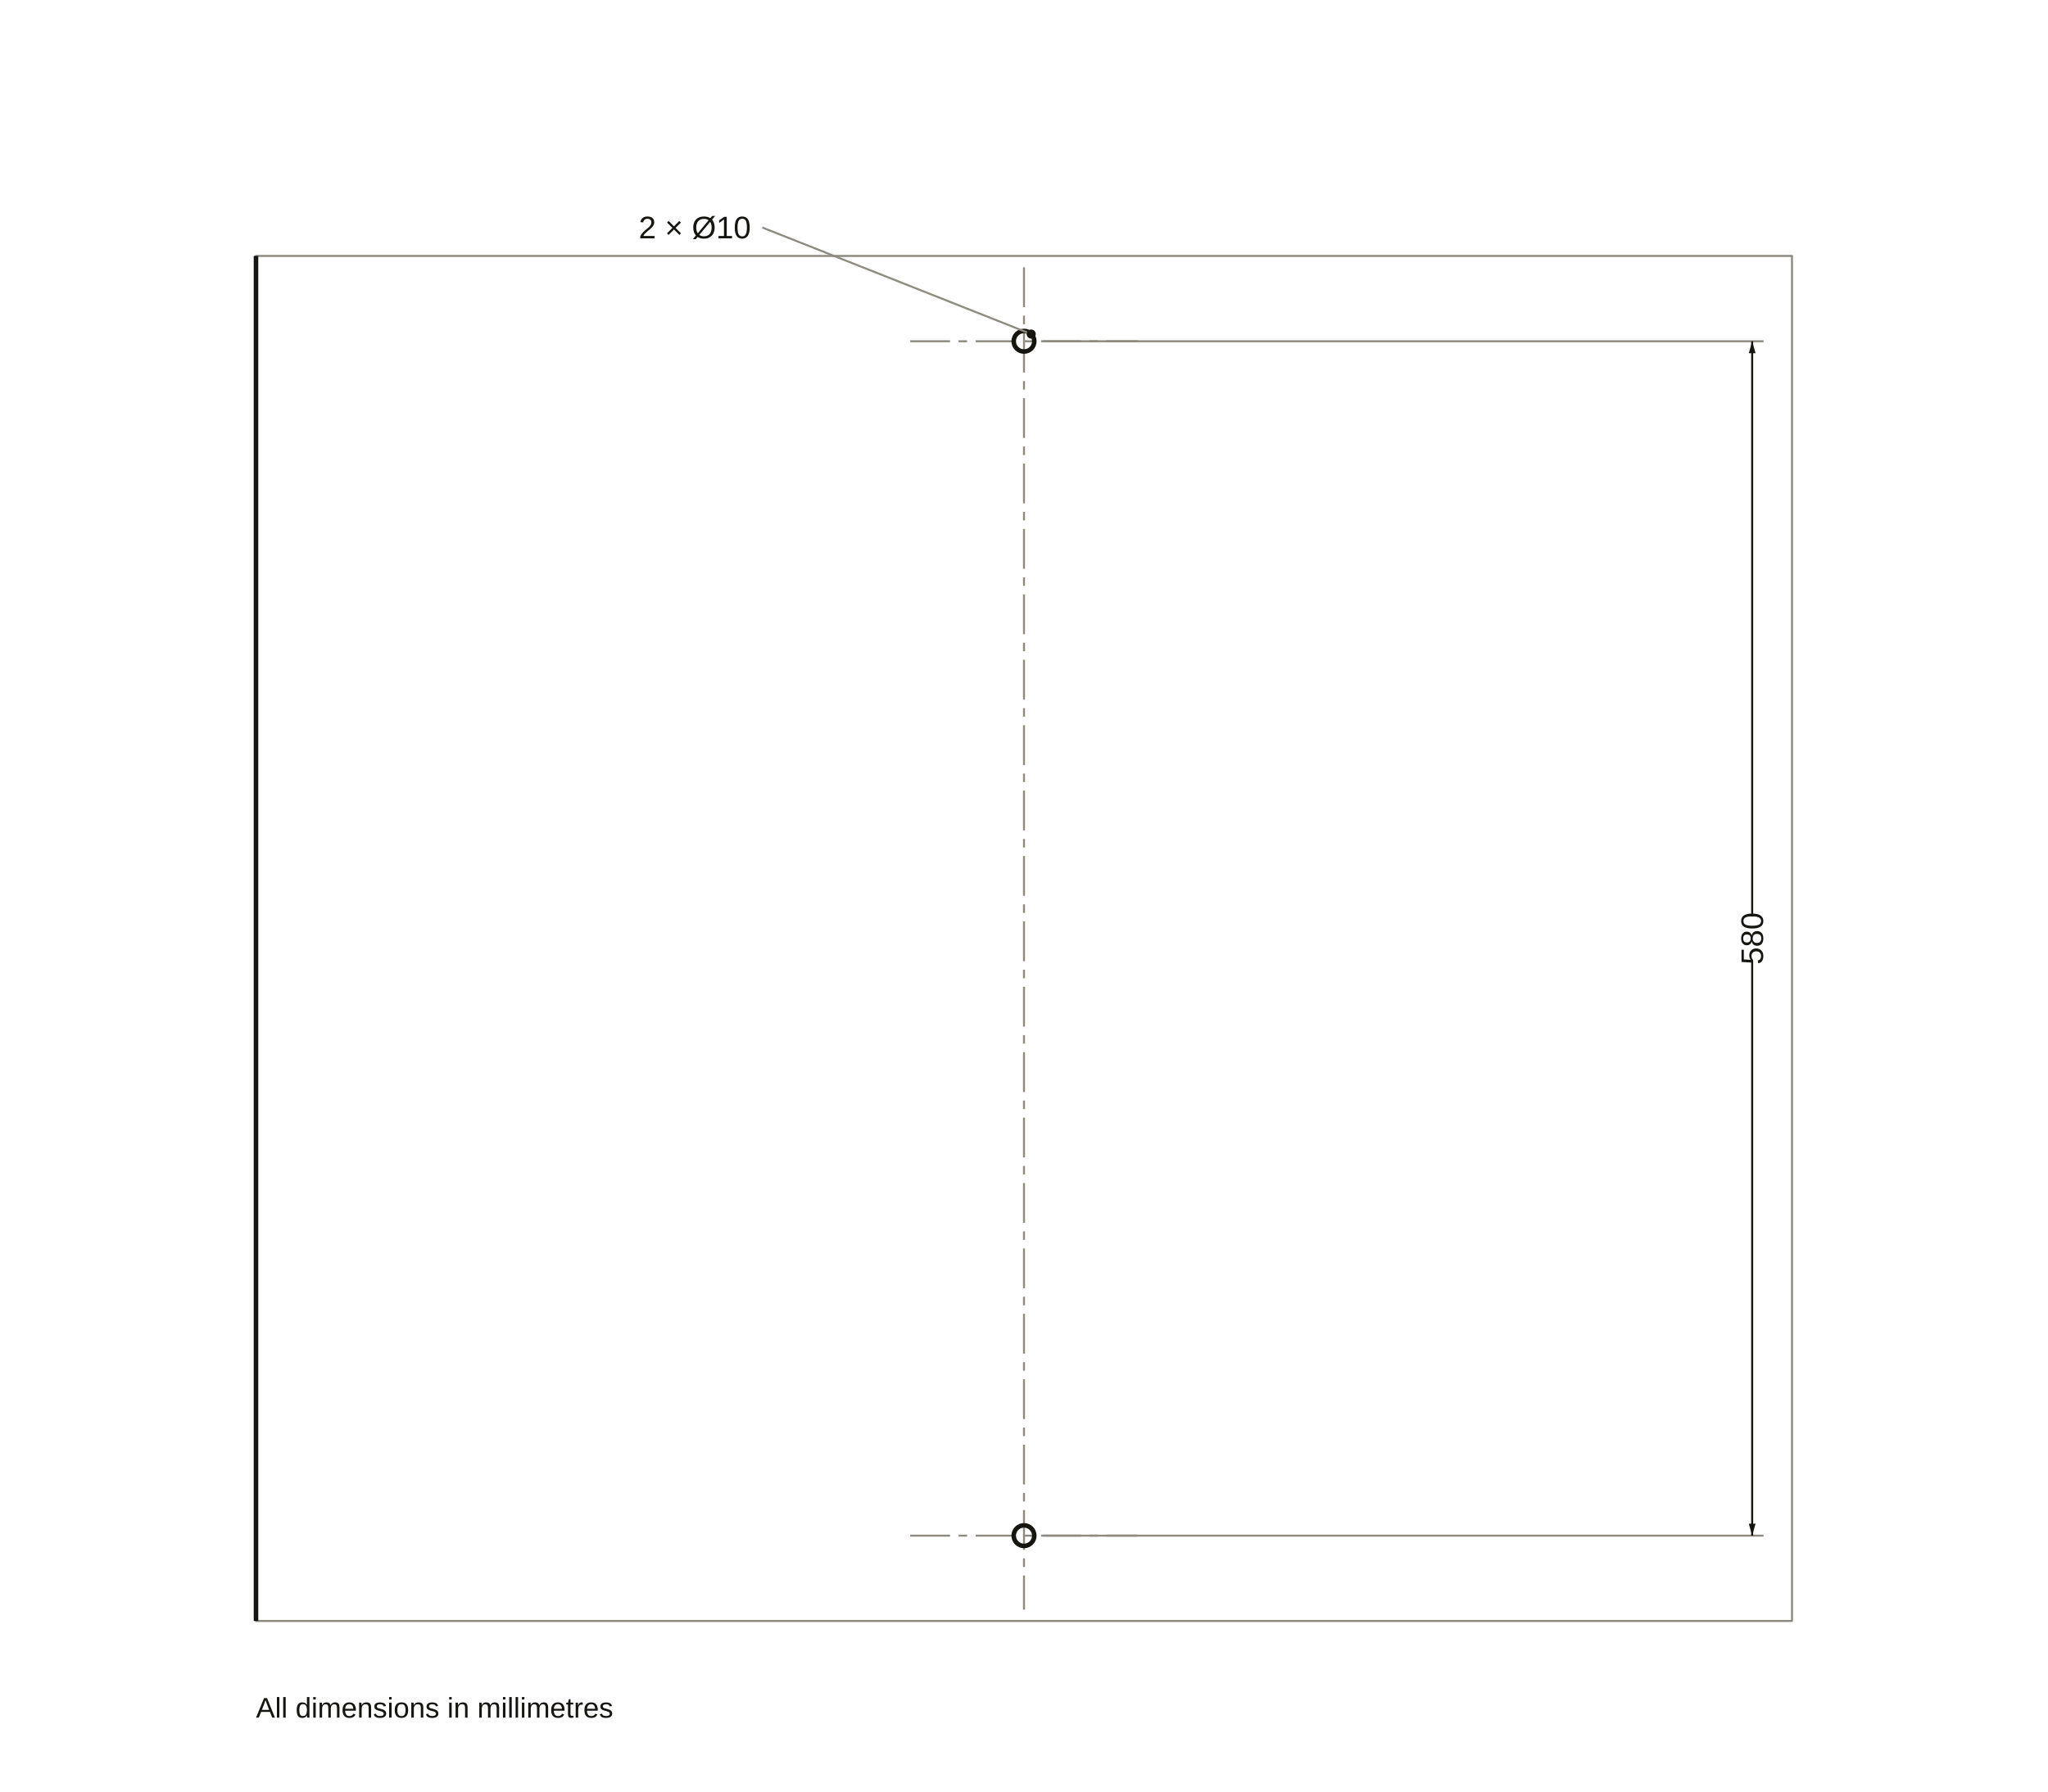
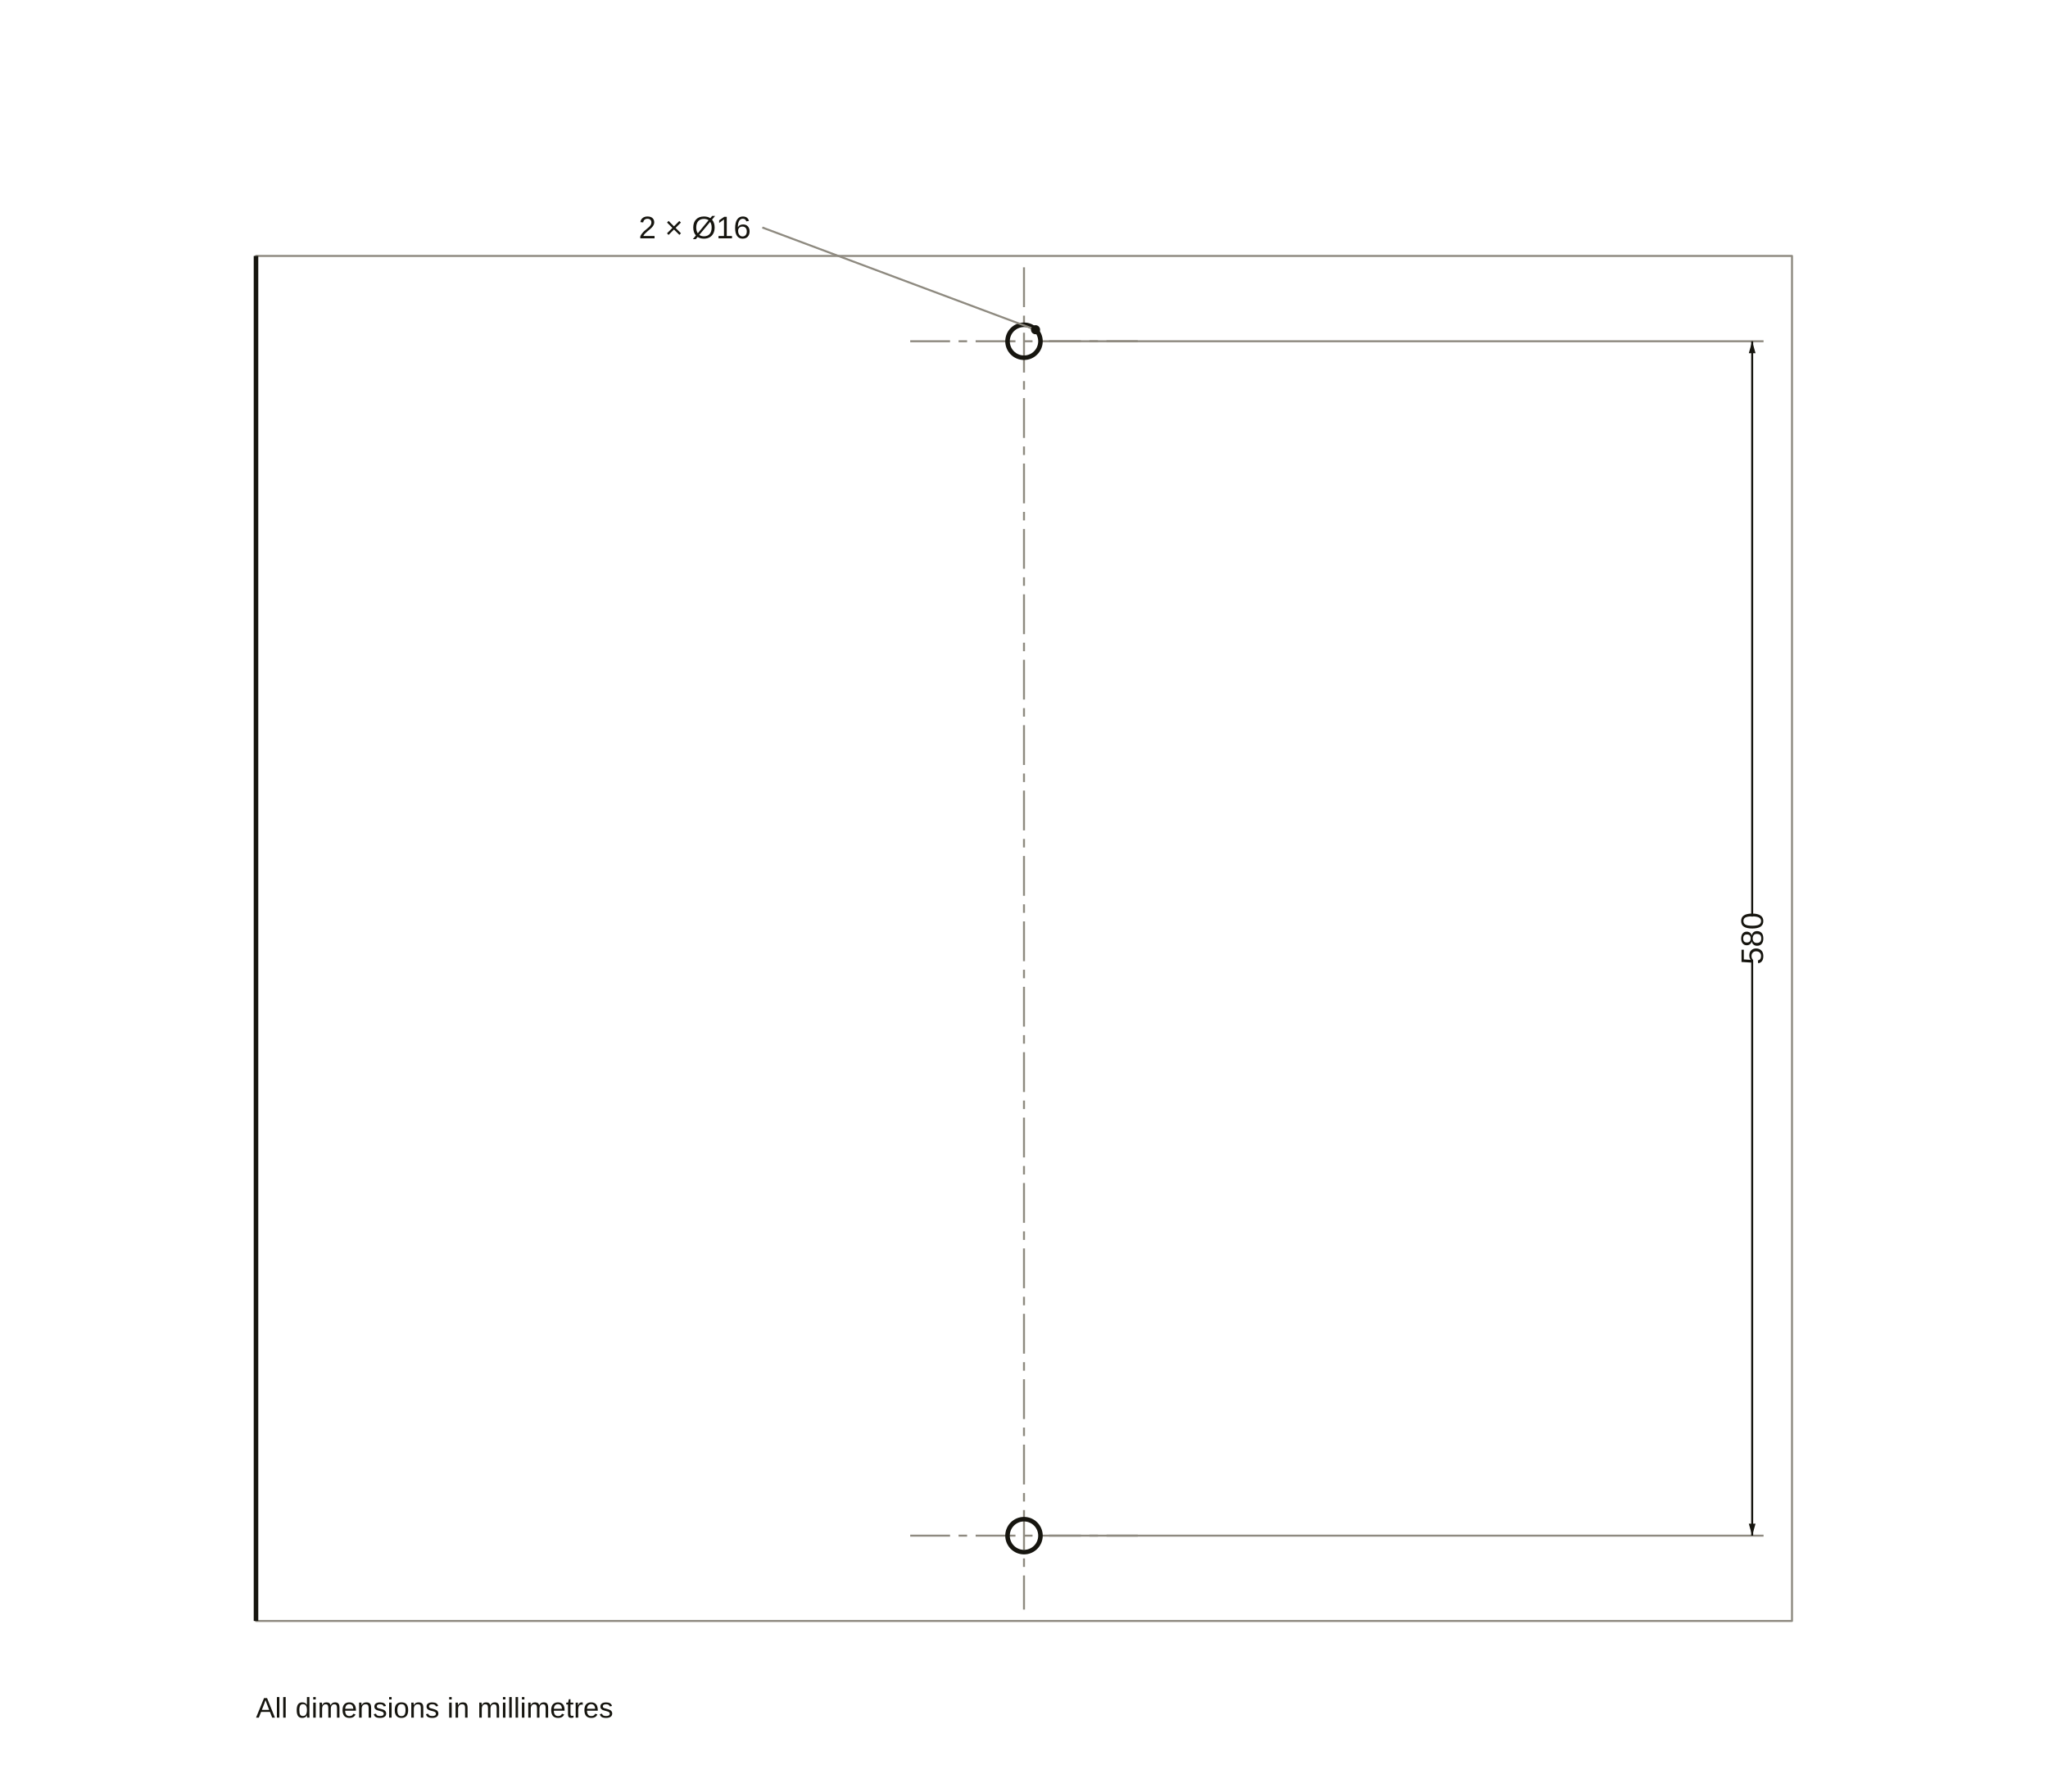
<svg xmlns="http://www.w3.org/2000/svg" viewBox="0 0 720 630" role="img" aria-labelledby="t d">
  <style>
    .ink { stroke: #16150f; }
    text { fill: #16150f; }
    @media (prefers-color-scheme: dark) {
      path, line, circle { stroke: #e9e5da; }
      path[fill]:not([fill="none"]) { fill: #e9e5da; }
      text { fill: #e9e5da; }
    }
  </style>
  <g>
    <path d="M90.00 90.00 L630.00 90.00 L630.00 570.00 L90.00 570.00 Z" fill="none" stroke="#8e8a80" stroke-width="0.7" stroke-linejoin="round" />
    <line x1="90" y1="90" x2="90" y2="570" stroke="#16150f" stroke-width="1.6" />
    <line x1="360.00" y1="94.00" x2="360.00" y2="566.00" stroke="#8e8a80" stroke-width="0.7" stroke-dasharray="14 3 3 3" />
    <line x1="320.00" y1="120.00" x2="400.00" y2="120.00" stroke="#8e8a80" stroke-width="0.7" stroke-dasharray="14 3 3 3" />
    <line x1="320.00" y1="540.00" x2="400.00" y2="540.00" stroke="#8e8a80" stroke-width="0.7" stroke-dasharray="14 3 3 3" />
-     <circle cx="360.00" cy="120.00" r="3.62" fill="none" stroke="#16150f" stroke-width="1.6" />
-     <circle cx="360.00" cy="540.00" r="3.62" fill="none" stroke="#16150f" stroke-width="1.6" />
-     <line x1="366.621" y1="120" x2="620" y2="120" stroke="#8e8a80" stroke-width="0.7" />
-     <line x1="366.621" y1="540" x2="620" y2="540" stroke="#8e8a80" stroke-width="0.7" />
+     <circle cx="360.00" cy="120.00" r="5.79" fill="none" stroke="#16150f" stroke-width="1.6" />
+     <circle cx="360.00" cy="540.00" r="5.79" fill="none" stroke="#16150f" stroke-width="1.6" />
+     <line x1="368.793" y1="120" x2="620" y2="120" stroke="#8e8a80" stroke-width="0.7" />
+     <line x1="368.793" y1="540" x2="620" y2="540" stroke="#8e8a80" stroke-width="0.7" />
    <line x1="616" y1="120" x2="616" y2="322.3" stroke="#16150f" stroke-width="0.7" />
    <line x1="616" y1="337.7" x2="616" y2="540" stroke="#16150f" stroke-width="0.7" />
    <path d="M616.00 120.00 L614.82 124.20 L617.18 124.20 Z" fill="#16150f" />
    <path d="M616.00 540.00 L617.18 535.80 L614.82 535.80 Z" fill="#16150f" />
    <text x="616" y="330" font-size="11" fill="#16150f" text-anchor="middle" dominant-baseline="central" transform="rotate(-90 616 330)" font-family="'Archivo','Helvetica Neue',Arial,sans-serif">580</text>
-     <line x1="362.534" y1="117.466" x2="268" y2="80" stroke="#8e8a80" stroke-width="0.7" />
-     <circle cx="362.534" cy="117.466" r="1.6" fill="#16150f" />
-     <text x="264" y="80" font-size="11" fill="#16150f" text-anchor="end" dominant-baseline="central" font-family="'Archivo','Helvetica Neue',Arial,sans-serif">2 × Ø10</text>
+     <line x1="364.055" y1="115.945" x2="268" y2="80" stroke="#8e8a80" stroke-width="0.7" />
+     <circle cx="364.055" cy="115.945" r="1.6" fill="#16150f" />
+     <text x="264" y="80" font-size="11" fill="#16150f" text-anchor="end" dominant-baseline="central" font-family="'Archivo','Helvetica Neue',Arial,sans-serif">2 × Ø16</text>
    <text x="90" y="604" font-size="10" fill="#8e8a80" font-family="'Archivo','Helvetica Neue',Arial,sans-serif">All dimensions in millimetres</text>
  </g>
</svg>
